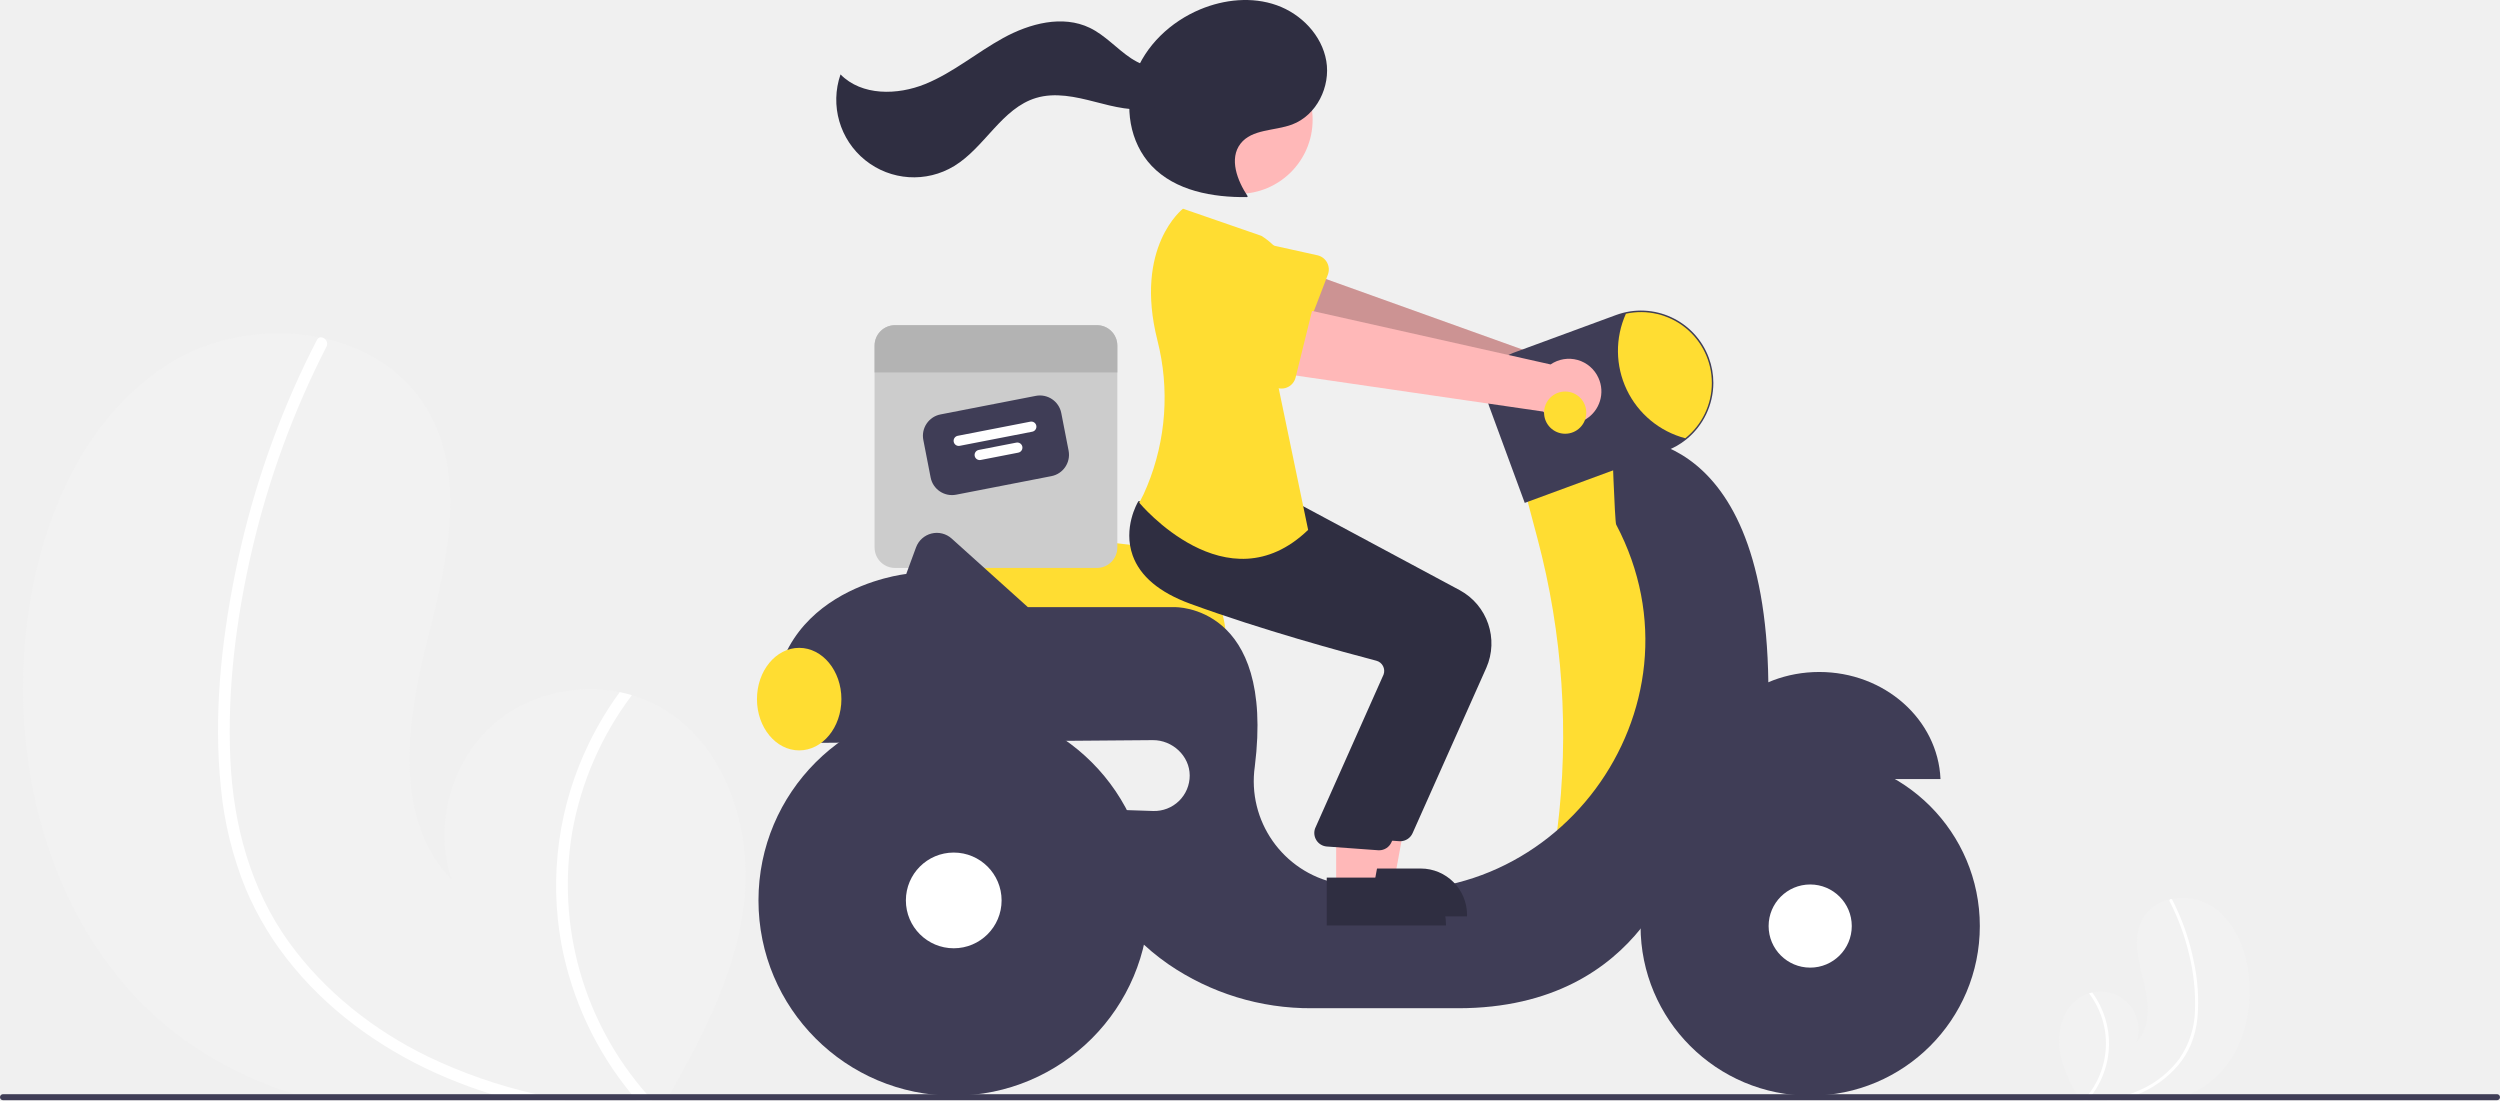
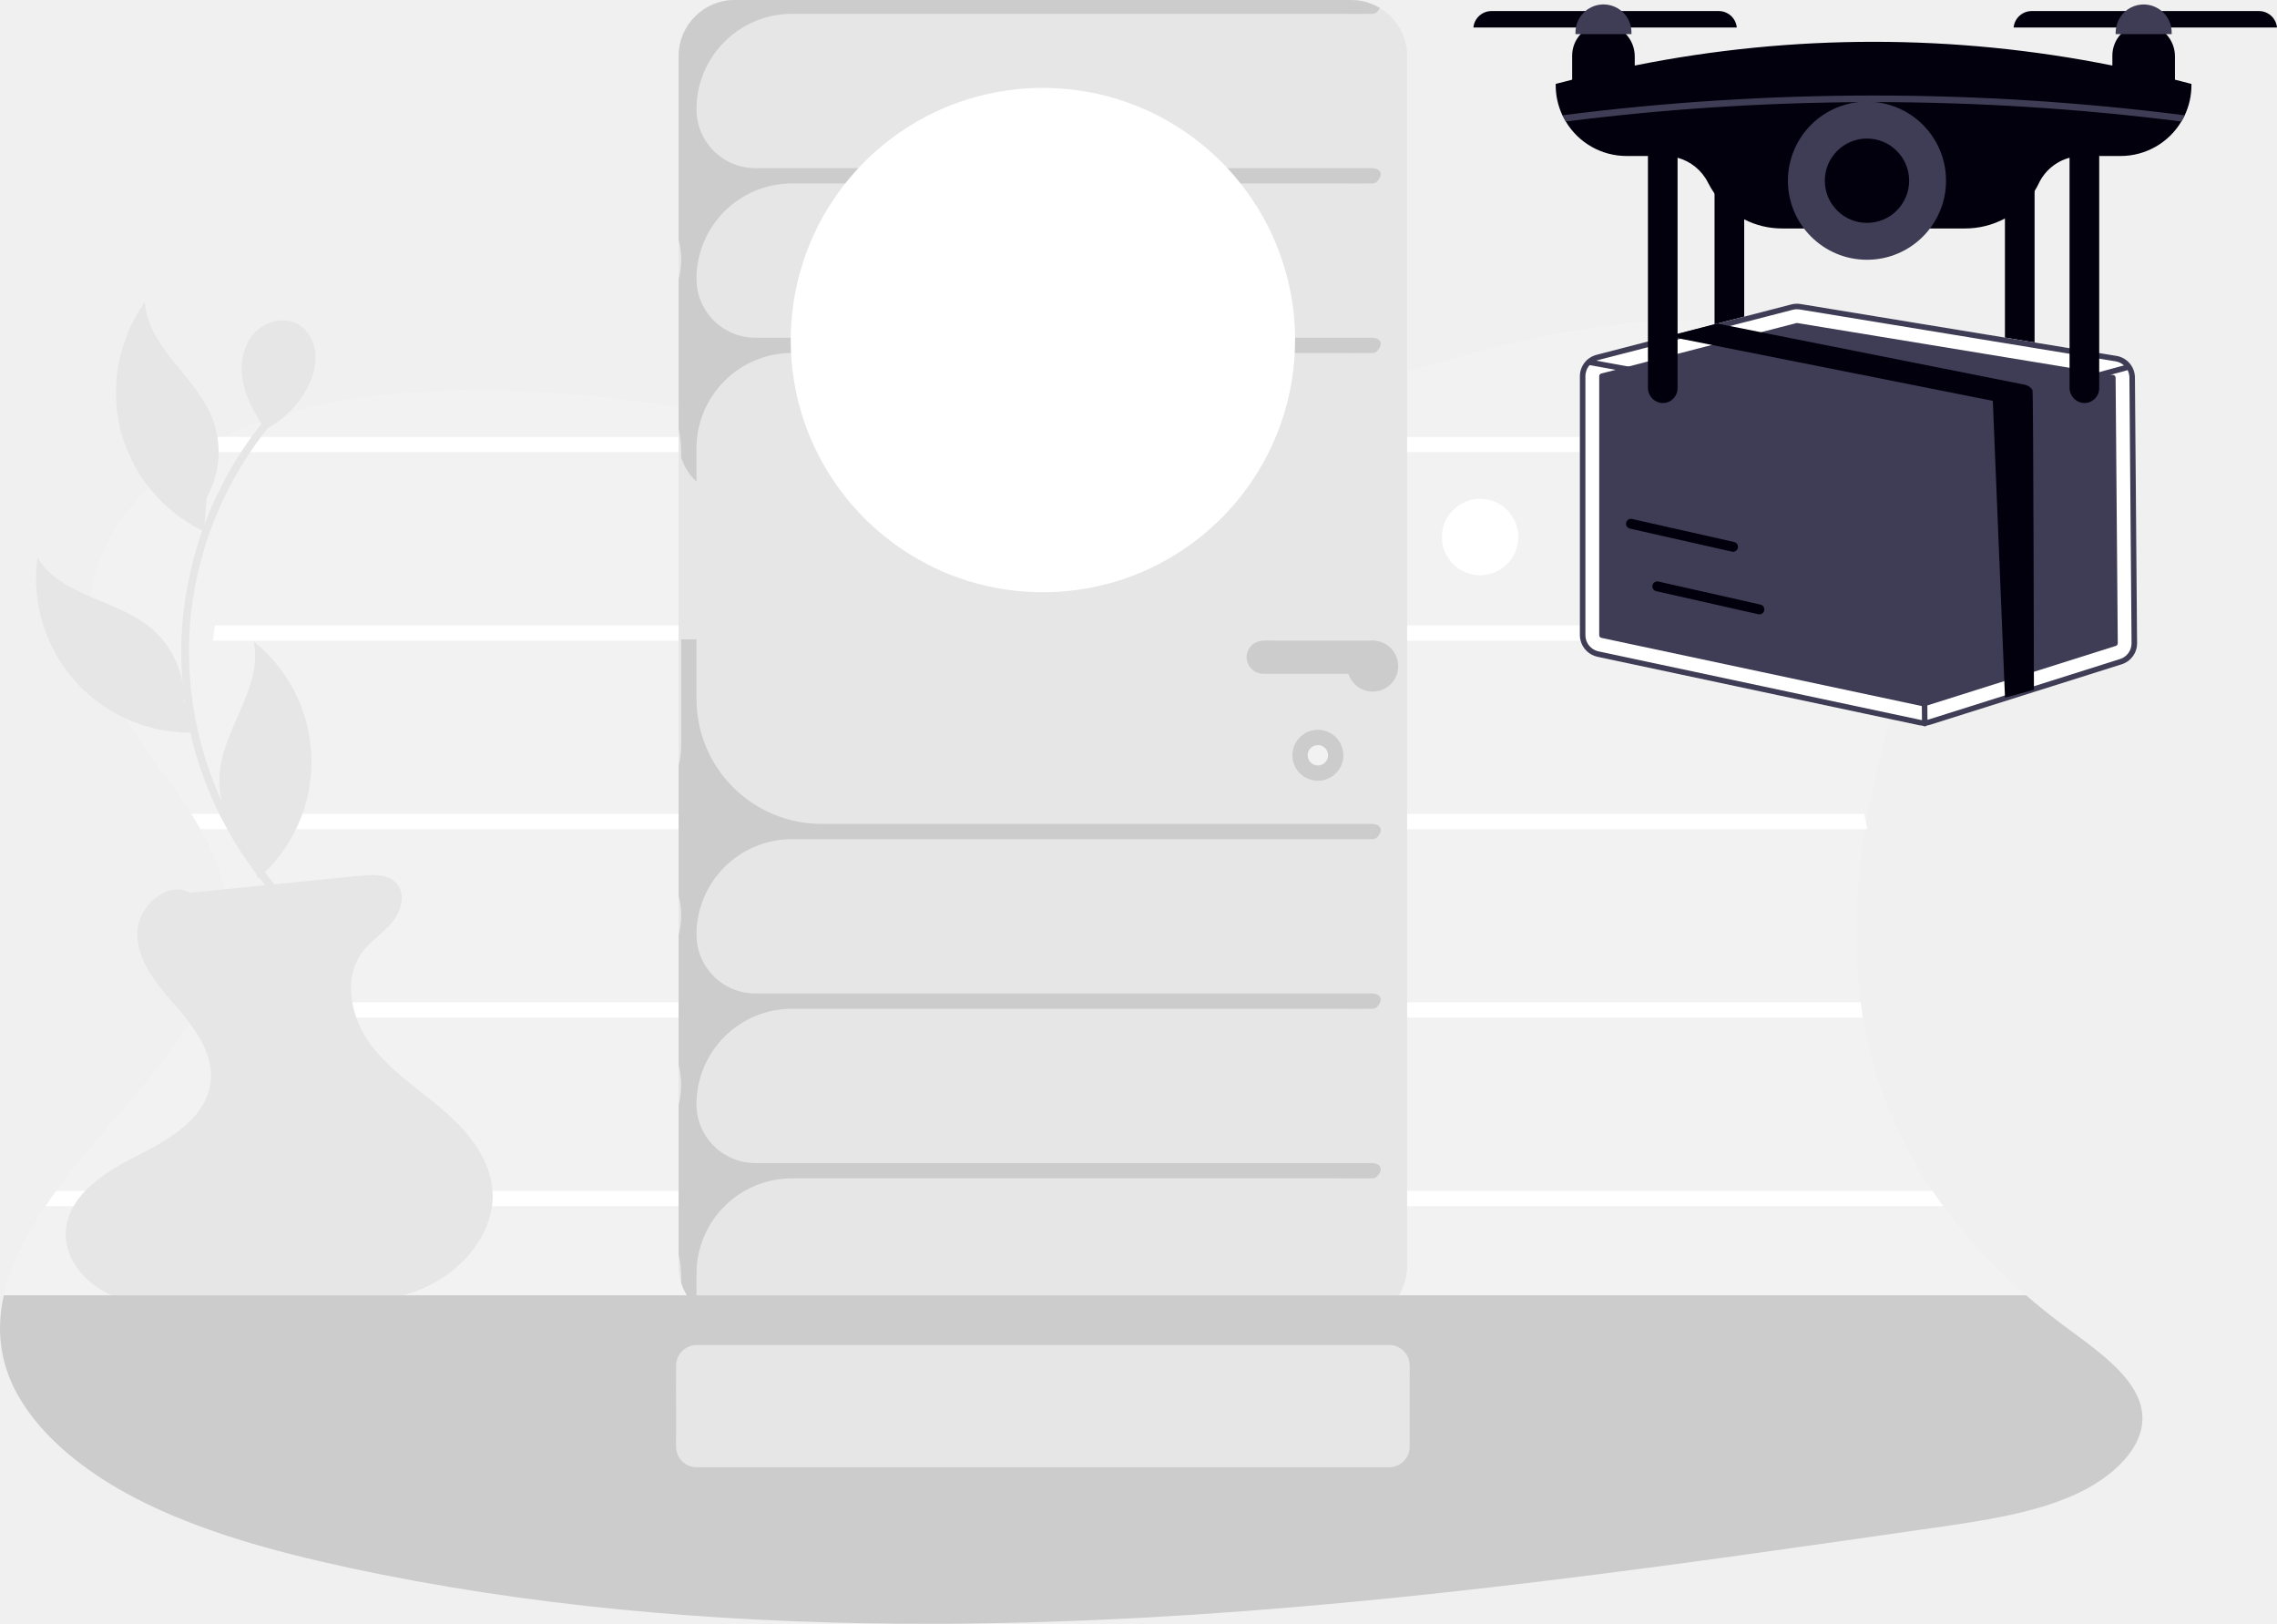
- <svg xmlns="http://www.w3.org/2000/svg" data-name="Layer 1" width="829" height="364.829" viewBox="0 0 829 364.829">
-   <path d="M432.13,567.974c-2.85,22.33-13.33,42.76-24.51,62.44-.37.67-.75,1.33-1.14,2H290.28c-2.35-.61-4.67-1.28-6.98-2a127.027,127.027,0,0,1-36.69-18.05c-42.75-30.8-59.2-89-51.77-141.15,4.62-32.4,18.84-65.48,46.53-82.93,14.62-9.23,33.4-12.23,50.23-8.8.44.08.88.18,1.33.27,14.48,3.26,27.38,11.36,34.72,24.41,13.2,23.45,5.34,52.5-1.15,78.6-6.47,26.1-9.98,57.34,8.8,76.59-6.2-18.25-.08-40.02,14.73-52.36,11.19-9.31,26.77-12.8,40.98-9.91,1.36.29,2.7.62,4.02,1.02a44.598,44.598,0,0,1,9.17,3.84C426.35,514.315,435.32,542.805,432.13,567.974Z" transform="translate(-185.5 -267.5855)" fill="#f2f2f2" />
-   <path d="M363.23,630.414c3.22.75,6.45,1.41,9.7,2H355.36c-2.3-.62-4.59-1.28-6.86-2q-7.485-2.34-14.74-5.37c-19.4-8.14-37.27-20.36-50.79-36.62a103.371,103.371,0,0,1-16.02-26.17,118.856,118.856,0,0,1-8.2-33.49c-2.45-23.6.05-47.85,4.72-71.03a296.451,296.451,0,0,1,23.16-69.47q1.905-3.975,3.94-7.9a1.542,1.542,0,0,1,1.03-.88,1.777,1.777,0,0,1,1.33.27,2.106,2.106,0,0,1,.83,2.78,293.039,293.039,0,0,0-24.58,66.96c-5.32,22.67-8.34,46.39-7.31,69.7.98,21.78,6.67,43.2,19.58,61.01,11.79,16.26,28.07,29.08,46.08,37.81A169.131,169.131,0,0,0,363.23,630.414Z" transform="translate(-185.5 -267.5855)" fill="#fff" />
-   <path d="M401.79,632.414h-5.18c-.58-.66-1.14-1.33-1.69-2a110.411,110.411,0,0,1-23.24-49.66,107.734,107.734,0,0,1,9.29-67.05,110.241,110.241,0,0,1,10.04-16.62c1.36.29,2.7.62,4.02,1.02a106.056,106.056,0,0,0-19.77,45.34A105.095,105.095,0,0,0,400,630.414C400.58,631.084,401.18,631.755,401.79,632.414Z" transform="translate(-185.5 -267.5855)" fill="#fff" />
-   <path d="M868.429,615.408c.752,5.893,3.518,11.285,6.469,16.479.098.177.198.351.301.528h30.667c.62-.161,1.232-.338,1.842-.528a33.525,33.525,0,0,0,9.683-4.764c11.283-8.129,15.624-23.489,13.663-37.252-1.219-8.551-4.972-17.281-12.28-21.887a18.437,18.437,0,0,0-13.257-2.322c-.116.021-.232.048-.351.071a13.68,13.68,0,0,0-9.163,6.442c-3.484,6.189-1.409,13.856.303,20.744,1.708,6.888,2.634,15.133-2.322,20.214a12.644,12.644,0,0,0-14.703-16.434c-.359.077-.713.164-1.061.269a11.771,11.771,0,0,0-2.42,1.013C869.955,601.246,867.587,608.765,868.429,615.408Z" transform="translate(-185.5 -267.5855)" fill="#f2f2f2" />
-   <path d="M886.613,631.887c-.85.198-1.702.372-2.56.528h4.637c.607-.164,1.211-.338,1.81-.528q1.976-.618,3.89-1.417a34.9,34.9,0,0,0,13.404-9.665,27.282,27.282,0,0,0,4.228-6.907,31.368,31.368,0,0,0,2.164-8.839,62.858,62.858,0,0,0-1.246-18.746,78.238,78.238,0,0,0-6.112-18.334q-.503-1.049-1.04-2.085a.407.407,0,0,0-.272-.232.469.469,0,0,0-.351.071.556.556,0,0,0-.219.734,77.338,77.338,0,0,1,6.487,17.672,68.022,68.022,0,0,1,1.929,18.395,29.351,29.351,0,0,1-5.168,16.102,32.486,32.486,0,0,1-12.161,9.979A44.637,44.637,0,0,1,886.613,631.887Z" transform="translate(-185.5 -267.5855)" fill="#fff" />
-   <path d="M876.437,632.415h1.367c.153-.174.301-.351.446-.528a29.14,29.14,0,0,0,6.134-13.106,28.433,28.433,0,0,0-2.452-17.696,29.095,29.095,0,0,0-2.65-4.386c-.359.077-.713.164-1.061.269a27.99,27.99,0,0,1,5.218,11.966,27.737,27.737,0,0,1-6.529,22.953C876.756,632.064,876.598,632.24,876.437,632.415Z" transform="translate(-185.5 -267.5855)" fill="#fff" />
-   <path d="M592.01,480.094h-95.981L495.011,450.583a8.86,8.86,0,0,1,9.931-9.099l55.854,6.839h.007a31.291,31.291,0,0,1,31.206,31.27Z" transform="translate(-185.5 -267.5855)" fill="#ffdd32" />
-   <path d="M549.231,375.414H482.289a6.777,6.777,0,0,0-6.779,6.779v66.942a6.777,6.777,0,0,0,6.779,6.779h66.942a6.777,6.777,0,0,0,6.779-6.779V382.193A6.777,6.777,0,0,0,549.231,375.414Z" transform="translate(-185.5 -267.5855)" fill="#ccc" />
-   <path d="M534.154,425.471l-31.606,6.155a7.211,7.211,0,0,1-8.447-5.693L491.672,413.457a7.211,7.211,0,0,1,5.693-8.447l31.606-6.155a7.211,7.211,0,0,1,8.447,5.693l2.43,12.476A7.211,7.211,0,0,1,534.154,425.471Z" transform="translate(-185.5 -267.5855)" fill="#3f3d56" />
-   <path d="M527.831,410.732l-24.121,4.697a1.695,1.695,0,0,1-.648-3.327l24.121-4.697a1.695,1.695,0,0,1,.648,3.327Z" transform="translate(-185.5 -267.5855)" fill="#fff" />
-   <path d="M523.143,417.688l-12.476,2.43a1.695,1.695,0,0,1-.648-3.327l12.476-2.43a1.695,1.695,0,1,1,.648,3.327Z" transform="translate(-185.5 -267.5855)" fill="#fff" />
-   <path d="M556.01,382.193v8.897h-80.5v-8.897a6.777,6.777,0,0,1,6.779-6.779h66.942A6.777,6.777,0,0,1,556.01,382.193Z" transform="translate(-185.5 -267.5855)" fill="#b3b3b3" />
-   <path d="M716.761,393.877a10.743,10.743,0,0,0-15.193-6.365l-92.097-33.043-4.056,23.007,91.803,25.245a10.801,10.801,0,0,0,19.543-8.845Z" transform="translate(-185.5 -267.5855)" fill="#ffb8b8" />
-   <path d="M716.761,393.877a10.743,10.743,0,0,0-15.193-6.365l-92.097-33.043-4.056,23.007,91.803,25.245a10.801,10.801,0,0,0,19.543-8.845Z" transform="translate(-185.5 -267.5855)" opacity="0.2" />
-   <path d="M625.817,358.662l-8.697,22.72a4.817,4.817,0,0,1-6.861,2.476l-21.136-11.896a13.377,13.377,0,0,1,9.637-24.959l23.602,5.235a4.817,4.817,0,0,1,3.454,6.424Z" transform="translate(-185.5 -267.5855)" fill="#ffdd32" />
-   <path d="M724.01,414.914l-33,15,4.333,16.311a253.735,253.735,0,0,1,6.54,96.65v0l24.128,5.039,20-51-7-58Z" transform="translate(-185.5 -267.5855)" fill="#ffdd32" />
-   <path d="M788.76,490.414c-21.682,0-39.352,15.762-40.209,35.5h80.418C828.111,506.176,810.442,490.414,788.76,490.414Z" transform="translate(-185.5 -267.5855)" fill="#3f3d56" />
-   <path d="M771.881,493.816c-1.128-89.098-51.872-80.902-51.872-80.902s.949,27.733,1.405,28.596c32.335,61.18-21.03,132.904-88.96,119.709q-1.921-.373-3.691-.757a34.581,34.581,0,0,1-27.163-38.763c6.692-53.736-26.591-52.785-26.591-52.785H526.343l-25.273-22.746a7.347,7.347,0,0,0-11.809,2.921l-3.251,8.825s-48,5-44,52h14.84a29.967,29.967,0,0,0,.16,4l110.751-.9c6.492-.053,12.222,5.208,12.249,11.7a11.753,11.753,0,0,1-12.144,11.796l-17.855-.595c-5.5,24.5,8,41,22.875,51.375a83.148,83.148,0,0,0,47.618,14.625h48.507c63,0,74-53,74-53C776.01,534.914,771.881,493.816,771.881,493.816Z" transform="translate(-185.5 -267.5855)" fill="#3f3d56" />
-   <circle cx="600.26" cy="307.079" r="56.25" fill="#3f3d56" />
-   <circle cx="600.26" cy="307.079" r="13.787" fill="#fff" />
-   <circle cx="316.26" cy="298.579" r="64.75" fill="#3f3d56" />
-   <circle cx="316.26" cy="298.579" r="15.87" fill="#fff" />
-   <path d="M691.104,434.347,679.23,402.097a13.638,13.638,0,0,1,8.087-17.511l34.04-12.531a23.998,23.998,0,0,1,30.812,14.227,23.845,23.845,0,0,1,1.481,8.292,24.189,24.189,0,0,1-8.988,18.73,23.813,23.813,0,0,1-6.72,3.789Z" transform="translate(-185.5 -267.5855)" fill="#3f3d56" />
-   <path d="M753.15,394.574a23.549,23.549,0,0,1-8.8,18.34,29.988,29.988,0,0,1-19.7-41.3,23.505,23.505,0,0,1,28.5,22.96Z" transform="translate(-185.5 -267.5855)" fill="#ffdd32" />
-   <ellipse cx="265.01" cy="231.829" rx="14" ry="17" fill="#ffdd32" />
-   <polygon points="450.071 292.005 462.331 292.005 468.164 260.208 450.069 260.209 450.071 292.005" fill="#ffb8b8" />
-   <path d="M632.444,555.588l24.144-.001h.001a15.386,15.386,0,0,1,15.386,15.386v.5l-39.531.001Z" transform="translate(-185.5 -267.5855)" fill="#2f2e41" />
-   <path d="M649.801,546.54q-.214,0-.43-.021l-16.967-1.235a4.5,4.5,0,0,1-3.809-6.029l22.707-51.015a3.498,3.498,0,0,0-.196-2.799,3.451,3.451,0,0,0-2.211-1.76c-10.677-2.791-38.072-10.223-61.786-18.918-10.16-3.726-16.559-9.109-19.019-16.002-3.243-9.087,1.555-17.374,1.76-17.722l.161-.272,22.315,2.028,24.191,2.058,53.013,28.428a20.086,20.086,0,0,1,8.819,25.784L653.908,543.873A4.497,4.497,0,0,1,649.801,546.54Z" transform="translate(-185.5 -267.5855)" fill="#2f2e41" />
-   <circle cx="410.705" cy="39.72" r="24.561" fill="#ffb8b8" />
-   <polygon points="443.071 295.005 455.331 295.005 461.164 263.208 443.069 263.209 443.071 295.005" fill="#ffb8b8" />
-   <path d="M625.444,558.588l24.144-.001h.001a15.386,15.386,0,0,1,15.386,15.386v.5l-39.531.001Z" transform="translate(-185.5 -267.5855)" fill="#2f2e41" />
-   <path d="M642.801,549.54q-.214,0-.43-.021l-16.967-1.235a4.5,4.5,0,0,1-3.809-6.029l22.707-51.015a3.498,3.498,0,0,0-.196-2.799,3.451,3.451,0,0,0-2.211-1.76c-10.677-2.791-38.072-10.223-61.786-18.918-10.16-3.726-16.559-9.109-19.019-16.002-3.243-9.087,1.555-17.374,1.76-17.722l.161-.272,22.315,2.028,24.191,2.058,53.013,28.428a20.086,20.086,0,0,1,8.819,25.784L646.908,546.873A4.497,4.497,0,0,1,642.801,549.54Z" transform="translate(-185.5 -267.5855)" fill="#2f2e41" />
-   <path d="M603.78,345.794l-26-9s-16.322,12.54-8.481,43.649a77.012,77.012,0,0,1-3.4,48.32,49.779,49.779,0,0,1-2.619,5.531s29,35,56,9l-10.5-50.5S625.28,359.294,603.78,345.794Z" transform="translate(-185.5 -267.5855)" fill="#ffdd32" />
-   <path d="M599.255,332.702c-3.496-5.232-6.254-12.488-2.406-17.466,3.799-4.914,11.292-4.19,17.111-6.365,8.104-3.029,12.804-12.549,11.338-21.076s-8.31-15.594-16.464-18.486-17.348-1.951-25.333,1.379c-9.829,4.1-18.261,12.03-21.797,22.076s-1.646,22.108,5.689,29.83c7.864,8.278,20.206,10.485,31.623,10.351" transform="translate(-185.5 -267.5855)" fill="#2f2e41" />
-   <path d="M576.408,288.069c-4.405,3.586-11.125,1.993-15.854-1.154s-8.565-7.628-13.681-10.096c-9.019-4.35-19.924-1.458-28.702,3.36s-16.559,11.475-25.831,15.256-21.104,3.968-28.125-3.172a25.732,25.732,0,0,0,37.71,30.371c10.159-6.188,15.771-19.164,27.166-22.579,6.306-1.89,13.076-.368,19.449,1.281s13.018,3.43,19.449,2.027,12.447-7.183,11.629-13.715Z" transform="translate(-185.5 -267.5855)" fill="#2f2e41" />
-   <path d="M715.538,392.877a10.743,10.743,0,0,0-15.863-4.442L604.206,367.008l-1.187,23.332,94.217,13.726a10.801,10.801,0,0,0,18.302-11.189Z" transform="translate(-185.5 -267.5855)" fill="#ffb8b8" />
-   <path d="M620.945,369.151l-5.827,23.62a4.817,4.817,0,0,1-6.503,3.303l-22.443-9.198a13.377,13.377,0,0,1,6.484-25.957l24.068,2.283a4.817,4.817,0,0,1,4.22,5.949Z" transform="translate(-185.5 -267.5855)" fill="#ffdd32" />
-   <circle cx="519.01" cy="136.829" r="7" fill="#ffdd32" />
-   <path d="M1014.5,631.414a1.003,1.003,0,0,1-1,1h-827a1,1,0,0,1,0-2h827A1.003,1.003,0,0,1,1014.5,631.414Z" transform="translate(-185.5 -267.5855)" fill="#3f3d56" />
+ <svg xmlns="http://www.w3.org/2000/svg" data-name="Layer 1" width="893.917" height="637.46" viewBox="0 0 893.917 637.46">
+   <path d="M968.63,771.32c-16.08,7.03-35.19,9.85-53.84,12.53C811.9,798.68,708.68,813.54,603.9,819.23q-37.335,2.04-74.92,2.37c-1.67.01-3.34.02-5.01.02q-8.07.03-16.15-.03c-73.25-.57-146.27-6.93-216.03-21.98-29.69-6.4-59.07-14.5-83.89-27.41-19.63-10.21-36.29-23.74-45.39-39.34a55.949,55.949,0,0,1-5.55-12.79A51.433,51.433,0,0,1,155.03,708.77c-.09-1.38-.12-2.76-.08-4.13a59.37,59.37,0,0,1,1.47-11.97c2.64-11.85,8.63-23.52,16.24-34.84.04-.05.07-.11.11-.16q1.335-1.995,2.75-3.97c.48-.68.97-1.36,1.46-2.03,6.13-8.44,13.02-16.67,19.91-24.6,5.73-6.6,11.55-13.33,17.07-20.18q1.65-2.055,3.27-4.13a204.726,204.726,0,0,0,12.06-17.05c.42-.68.84-1.36,1.25-2.04q1.8-2.985,3.41-6a85.884,85.884,0,0,0,8.32-21.72c.31-1.37.57-2.75.77-4.13a55.339,55.339,0,0,0,.06-16.9c-.08-.54-.17-1.08-.28-1.61-1.5-8.17-4.86-15.99-9.21-23.64-.88-1.56-1.81-3.11-2.77-4.66-.28-.45-.55-.89-.84-1.34q-.885-1.395-1.8-2.79c-7.72-11.71-16.98-23.16-24.45-34.97a125.051,125.051,0,0,1-6.7-11.83c-.67-1.37-1.31-2.75-1.89-4.13a69.799,69.799,0,0,1-3.27-9.29,56.775,56.775,0,0,1-1.48-22.25v-.01a62.926,62.926,0,0,1,4.02-15.26c.56-1.39,1.16-2.77,1.82-4.13a81.65,81.65,0,0,1,17.2-23.47,101.99,101.99,0,0,1,18.15-13.87c.74-.46,1.5-.9,2.26-1.34q3.225-1.86,6.59-3.52,1.155-.6,2.31-1.14a149.144,149.144,0,0,1,14.28-5.92c.54-.2,1.08-.39,1.63-.57,1.14-.4,2.29-.78,3.44-1.15,2.02-.66,4.07-1.27,6.14-1.85,42.52-12.04,93.85-10.24,140.22-4.11q6.435.855,12.88,1.79c3.36.47,6.72.97,10.09,1.48,13.26,1.99,26.53,4.11,39.82,6.08,10.44,1.55,20.89,3.01,31.35,4.25a481.326,481.326,0,0,0,56.83,3.76c9.74,0,19.49-.39,29.25-1.3q9.81-.915,19.43-2.46a462.192,462.192,0,0,0,51.66-11.61c10.62-2.94,21.13-6.09,31.59-9.23q7.965-2.4,15.98-4.77,7.8-2.31,15.65-4.51c8.87-2.48,17.81-4.81,26.85-6.89a350.271,350.271,0,0,1,44.07-7.44q3.96-.39,7.97-.66,5.79-.39,11.63-.5c4.84-.11,9.69-.07,14.52.14,1.39.05,2.77.12,4.16.2q3.36.21,6.69.51c.27.02.53.05.79.07,4.62.44,9.19,1.03,13.68,1.78a146.238,146.238,0,0,1,35.54,10.32l.03.01q4.095,1.815,7.94,3.93a78.988,78.988,0,0,1,13.26,9.12,66.073,66.073,0,0,1,9.67,10.12c.48.62.94,1.25,1.37,1.88,10.16,14.41,12.14,31.32,1.78,45.53l.41-4.04c-1.18,3.12-2.37,6.25-3.54,9.38-.52,1.37-1.04,2.75-1.55,4.13q-3.585,9.57-7.04,19.23v.04c-.72,1.99-1.42,3.94-2.11,5.94v.04c-2.52,7.17-4.94,14.34-7.22,21.56-.43,1.37-.87,2.75-1.29,4.13q-.78,2.535-1.54,5.07-.78,2.595-1.53,5.21c-.2.69-.39,1.39-.59,2.09-3.25,11.46-6.06,22.95-8.25,34.43-.27,1.38-.52,2.76-.77,4.13-.13.74-.26,1.49-.39,2.23-.14.81-.27,1.62-.4,2.43a256.251,256.251,0,0,0-3.52,42.15c0,1.38.02,2.76.05,4.13a197.179,197.179,0,0,0,1.7,21.72q.405,3,.91,6a173.393,173.393,0,0,0,4.33,19.09c.39,1.38.81,2.76,1.24,4.13a169.761,169.761,0,0,0,13.13,30.74q3.915,7.125,8.59,14.04c.46.68.92,1.36,1.39,2.03q1.38,1.995,2.84,3.97c.04.05.08.11.12.16a214.828,214.828,0,0,0,32.43,34.84q6.675,5.805,13.96,11.26c.31.23.63.47.94.71,1.84,1.36,3.72,2.74,5.59,4.13,9.83,7.3,19.57,15,23.44,24.09a21.042,21.042,0,0,1,1.63,6.05C997.36,751.99,984.71,764.28,968.63,771.32Z" transform="translate(-154.9326 -184.17)" fill="#f2f2f2" />
+   <path d="M884.914,355.673c-.27,2-.52,4-.77,6h-657.09c-.85-2.01-1.74-4.01-2.64-6Z" transform="translate(-154.9326 -184.17)" fill="#fff" />
+   <path d="M879.884,435.673h-641.4c.31-1.99.57-4,.77-6h640.58Q879.834,432.673,879.884,435.673Z" transform="translate(-154.9326 -184.17)" fill="#fff" />
+   <path d="M888.06,509.67H233.61c-.88-1.56-1.81-3.11-2.77-4.66-.28-.45-.55-.89-.84-1.34H886.82q.345,1.785.72,3.57C887.71,508.05,887.89,508.86,888.06,509.67Z" transform="translate(-154.9326 -184.17)" fill="#fff" />
+   <path d="M886.28,583.67H227.71c-1.16-1.45-2.35-2.87-3.54-4.24-.5-.58-1.01-1.17-1.52-1.76H885.37Q885.775,580.67,886.28,583.67Z" transform="translate(-154.9326 -184.17)" fill="#fff" />
+   <path d="M917.8,657.67H172.77q1.335-1.995,2.75-3.97c.48-.68.97-1.36,1.46-2.03H913.57c.46.68.92,1.36,1.39,2.03Q916.34,655.695,917.8,657.67Z" transform="translate(-154.9326 -184.17)" fill="#fff" />
+   <path d="M699.72,189.53a21.34,21.34,0,0,0-2.78-2.04v-.01a2.54,2.54,0,0,0-.28-.16,21.244,21.244,0,0,0-3.52-1.72,21.679,21.679,0,0,0-7.79-1.43h-242a22.026,22.026,0,0,0-22,22v475a21.781,21.781,0,0,0,1.01,6.59c.07.23.15.46.23.68.06.18.12.35.19.52a19.119,19.119,0,0,0,1.17,2.56c.21.39.43.77.66,1.15.21.35.43.68.67,1.01q.165.255.36.51a.209.209,0,0,0,.06.08c.21.29.43.58.67.86.37.45.76.89,1.16,1.3.27.29.55.56.83.82a21.934,21.934,0,0,0,14.99,5.92h242a22.011,22.011,0,0,0,22-22v-475A21.94,21.94,0,0,0,699.72,189.53Z" transform="translate(-154.9326 -184.17)" fill="#e6e6e6" />
+   <path d="M693.85,435.67h-.03c-.68-.02-1.36,0-2.04,0H656.5a52.211,52.211,0,0,0-5.87,0,7.388,7.388,0,0,0-3.49,1.16,6.545,6.545,0,0,0-2.82,5.34,6.629,6.629,0,0,0,6.65,6.5c1,.02,2.01,0,3.01,0h35.57c3.78,0,8.12.48,10.11-3.65A6.573,6.573,0,0,0,693.85,435.67Z" transform="translate(-154.9326 -184.17)" fill="#ccc" />
+   <circle cx="517.381" cy="296.503" r="10" fill="#ccc" />
+   <circle cx="517.381" cy="296.503" r="4" fill="#f2f2f2" />
+   <path d="M439.344,591.163a37.323,37.323,0,0,0-10.98,26.5,23.093,23.093,0,0,0,23.09,23.09h241.82c3.72,0,4.88,2.41,2.37,5.15-.91.99-1.89.83-2.87.85-4.45.08-8.92,0-13.38,0h-213.55a37.482,37.482,0,0,0-37.48,37.49v13.01a21.996,21.996,0,0,1-6-9.49v-2.26a38.933,38.933,0,0,0-1.01-8.83v-58.82a30.614,30.614,0,0,0,1.01-7.83,29.691,29.691,0,0,0-1.01-7.71v-51.03a30.671,30.671,0,0,0,1.01-7.83,29.691,29.691,0,0,0-1.01-7.71v-51.04a30.671,30.671,0,0,0,1.01-7.83v-41.69h6v23.36a49.062,49.062,0,0,0,49.06,49.06h215.87c3.72,0,4.89,2.41,2.37,5.15-.92.99-1.91.84-2.89.85-4.45.08-8.92,0-13.38,0h-213.55a37.488,37.488,0,0,0-37.48,37.49,23.093,23.093,0,0,0,23.09,23.09h241.82c3.72,0,4.88,2.4,2.37,5.15-.91.99-1.89.83-2.87.85-4.45.08-8.92,0-13.38,0h-213.55A37.324,37.324,0,0,0,439.344,591.163Z" transform="translate(-154.9326 -184.17)" fill="#ccc" />
+   <path d="M695.644,321.903c-.91.99-1.89.83-2.87.85-4.45.08-8.92,0-13.38,0h-213.55a37.482,37.482,0,0,0-37.48,37.49v13.01a21.996,21.996,0,0,1-6-9.49v-2.26a38.933,38.933,0,0,0-1.01-8.83v-58.82a30.614,30.614,0,0,0,1.01-7.83,29.691,29.691,0,0,0-1.01-7.71v-72.14a22.026,22.026,0,0,1,22-22h242a21.679,21.679,0,0,1,7.79,1.43,21.239,21.239,0,0,1,3.52,1.72,5.661,5.661,0,0,1-1,1.43c-.92.99-1.91.84-2.89.85-4.45.08-8.92,0-13.38,0h-213.55a37.488,37.488,0,0,0-37.48,37.49,23.093,23.093,0,0,0,23.09,23.09h241.82c3.72,0,4.88,2.4,2.37,5.15-.91.99-1.89.83-2.87.85-4.45.08-8.92,0-13.38,0h-213.55a37.488,37.488,0,0,0-37.48,37.48,23.093,23.093,0,0,0,23.09,23.09h241.82C696.994,316.753,698.154,319.163,695.644,321.903Z" transform="translate(-154.9326 -184.17)" fill="#ccc" />
+   <circle cx="581.067" cy="210.83" r="15" fill="#fff" />
+   <path d="M348.07,657.67c-1.87,13.8-13.06,25.94-26.12,31.83a65.023,65.023,0,0,1-8.65,3.17c-12.97,3.79-26.99,3.95-40.63,4.03q-20.67.135-41.34.26c-10.87.07-22.09.07-32.13-4.1-.15-.06-.3-.12-.44-.19-9.85-4.26-18.26-13.61-18.02-24.32a21.999,21.999,0,0,1,3.1-10.68,31.394,31.394,0,0,1,4.58-6c5.47-5.67,13.05-10.11,20.15-13.68,12.92-6.49,27.7-15.11,29.1-29.5.81-8.3-3.23-15.95-8.38-22.78-.51-.69-1.04-1.37-1.58-2.04-1.16-1.45-2.35-2.87-3.54-4.24-.5-.58-1.01-1.17-1.52-1.76-6.75-7.82-13.58-16.41-13.84-26.63-.27-10.69,11.67-21.45,20.71-16.4q6.645-.66,13.3-1.33,8.16-.81,16.3-1.63c1.21-.11,2.41-.23,3.61-.36q16.935-1.68,33.85-3.38c5.02-.5,10.91-.68,14.17,3.17,3.55,4.21,1.71,10.85-1.8,15.09-3.51,4.24-8.38,7.23-11.69,11.62-4.26,5.66-5.26,12.82-4.03,19.85a36.086,36.086,0,0,0,1.58,6,40.189,40.189,0,0,0,5.08,9.78c7.4,10.38,18.36,17.53,28.1,25.75,9.74,8.23,18.86,18.68,20.2,31.35.04.37.07.75.09,1.12A29.276,29.276,0,0,1,348.07,657.67Z" transform="translate(-154.9326 -184.17)" fill="#e6e6e6" />
+   <path d="M268.887,542.371A143.157,143.157,0,0,1,244.041,509.484a146.015,146.015,0,0,1-14.551-38.37,140.26,140.26,0,0,1-3.009-41.511,145.35,145.35,0,0,1,30.109-77.831q1.596-2.048,3.269-4.033c1.243-1.48,3.356.652,2.121,2.121a142.003,142.003,0,0,0-32.048,74.99,141.213,141.213,0,0,0,41.076,115.399c1.377,1.358-.745,3.479-2.121,2.121Z" transform="translate(-154.9326 -184.17)" fill="#e6e6e6" />
+   <path d="M255.381,354.319a36.356,36.356,0,0,0,3.563-1.554c.059.09.116.182.174.272Z" transform="translate(-154.9326 -184.17)" fill="#e6e6e6" />
+   <path d="M254.059,315.732c4.194-5.255,12.211-7.611,18.011-4.211,3.889,2.28,6.217,6.711,6.658,11.198a24.518,24.518,0,0,1-2.812,13.05,37.9,37.9,0,0,1-16.972,16.995c-3.601-5.554-6.979-11.395-8.417-17.853C249.067,328.349,249.866,320.986,254.059,315.732Z" transform="translate(-154.9326 -184.17)" fill="#e6e6e6" />
+   <path d="M202.29,353.231a61.394,61.394,0,0,1,9.53-50.514c1.06,17.593,19.495,28.797,26.245,45.078A36.638,36.638,0,0,1,236.07,379.489l-1.014,13.351A61.394,61.394,0,0,1,202.29,353.231Z" transform="translate(-154.9326 -184.17)" fill="#e6e6e6" />
+   <path d="M169.635,403.157c9.22,15.022,30.759,16.224,44.38,27.409a36.638,36.638,0,0,1,13.164,28.9l5.392,12.255a60.497,60.497,0,0,1-62.937-68.564Z" transform="translate(-154.9326 -184.17)" fill="#e6e6e6" />
+   <path d="M254.542,436.009a60.497,60.497,0,0,1,1.66,93.055L251.662,516.469a36.638,36.638,0,0,1-10.382-30.012C243.44,468.965,258.216,453.248,254.542,436.009Z" transform="translate(-154.9326 -184.17)" fill="#e6e6e6" />
+   <path d="M663.354,317.673a99.275,99.275,0,0,1-1.29,16q-.54,3.345-1.31,6.61c-.19.8-.38,1.6-.59,2.39-.66,2.55-1.43,5.07-2.29,7.53a99.045,99.045,0,0,1-46.72,54.71c-1.41.77-2.85,1.5-4.3,2.19q-2.76,1.32-5.61,2.46-1.68.675-3.39,1.29a99.442,99.442,0,0,1-63,1.35c-1.01-.31-2-.64-2.99-.99q-3.06-1.05-6.01-2.3c-1.32-.56-2.62-1.14-3.9-1.76a99.269,99.269,0,0,1-51.13-56.95c-.85-2.47-1.62-4.98-2.28-7.53-.21-.79-.4-1.59-.59-2.39q-.765-3.27-1.31-6.61a99.325,99.325,0,0,1,9.85-61.66c.06-.11.12-.23.18-.34a97.917,97.917,0,0,1,5.36-9l.39-.57a99.271,99.271,0,0,1,39.53-33.92c1.29-.61,2.59-1.2,3.9-1.75,1.91-.8,3.84-1.55,5.81-2.23,1.05-.37,2.12-.72,3.19-1.06a99.442,99.442,0,0,1,63,1.35c1.21.43,2.41.89,3.6,1.37q2.745,1.11,5.4,2.38,2.175,1.035,4.3,2.18a99.023,99.023,0,0,1,35.13,31.68l.39.57a97.917,97.917,0,0,1,5.36,9c.06.11.12.23.18.34A98.494,98.494,0,0,1,663.354,317.673Z" transform="translate(-154.9326 -184.17)" fill="#fff" />
+   <path d="M968.63,771.32c-16.08,7.03-35.19,9.85-53.84,12.53C811.9,798.68,708.68,813.54,603.9,819.23q-37.335,2.04-74.92,2.37c-1.67.01-3.34.02-5.01.02q-8.07.03-16.15-.03c-73.25-.57-146.27-6.93-216.03-21.98-29.69-6.4-59.07-14.5-83.89-27.41-19.63-10.21-36.29-23.74-45.39-39.34a55.949,55.949,0,0,1-5.55-12.79A51.433,51.433,0,0,1,155.03,708.77c-.09-1.38-.12-2.76-.08-4.13a59.37,59.37,0,0,1,1.47-11.97H950.35q6.675,5.805,13.96,11.26c.31.23.63.47.94.71,1.84,1.36,3.72,2.74,5.59,4.13,9.83,7.3,19.57,15,23.44,24.09a21.042,21.042,0,0,1,1.63,6.05C997.36,751.99,984.71,764.28,968.63,771.32Z" transform="translate(-154.9326 -184.17)" fill="#ccc" />
+   <path d="M708.35,724.61c0-1.62.09-3.26-.01-4.88a8.071,8.071,0,0,0-7.96-7.56c-1.02-.02-2.04,0-3.06,0H428.89a8.175,8.175,0,0,0-8.54,8.21c-.05,5.83,0,11.66,0,17.49v10.16c0,1.64-.11,3.34.05,4.98a8.044,8.044,0,0,0,7.94,7.16c.32.01.65,0,.97,0h271.1a8.076,8.076,0,0,0,7.94-8.15c.02-2.08,0-4.17,0-6.26Z" transform="translate(-154.9326 -184.17)" fill="#e6e6e6" />
+   <circle cx="538.921" cy="261.503" r="10" fill="#ccc" />
+   <path d="M942.04,240.308v90.276a5.985,5.985,0,0,0,5.25,6.013c.194.013.388.026.582.026a5.779,5.779,0,0,0,3.905-1.513,5.865,5.865,0,0,0,1.901-4.306v-91.168Z" transform="translate(-154.9326 -184.17)" fill="#01000c" />
+   <path d="M828.04,240.308v90.276a5.985,5.985,0,0,0,5.25,6.013c.194.013.388.026.582.026a5.779,5.779,0,0,0,3.905-1.513,5.865,5.865,0,0,0,1.901-4.306v-91.168Z" transform="translate(-154.9326 -184.17)" fill="#01000c" />
+   <path d="M993.08,332.37a8.65,8.65,0,0,0-7.27-8.49l-6.76-1.11-11.64-1.91-13.73-2.25-11.64-1.92-80.27-13.18a8.765,8.765,0,0,0-3.57.16l-18.52,4.8-7.48,1.93-3.05.79h-.01l-.01.01-1.09.28-11.03,2.85-3.49.9-1.07.27-10.56,2.73-20.23,5.24a8.599,8.599,0,0,0-3.63,1.96v.02a8.567,8.567,0,0,0-2.86,6.41V433.53a8.057,8.057,0,0,0,.28,2.14,8.73,8.73,0,0,0,6.59,6.33l114.91,24.45,11.43,2.43a7.284,7.284,0,0,0,1.47.17,1.939,1.939,0,0,0,.34.02,8.892,8.892,0,0,0,1.15-.08l.01-.01a7.379,7.379,0,0,0,1.45-.32l40.88-12.91,34.18-10.79a8.623,8.623,0,0,0,6.06-8.33Z" transform="translate(-154.9326 -184.17)" fill="#fff" />
+   <path d="M985.49,332.42a1.063,1.063,0,0,0-.91-1.05l-.85-.14-4.68-.77-.46-.08h-.01l-.02-.01-11.15-1.82-13.73-2.26-11.64-1.91-81.5-13.39c-.06,0-.11-.01-.18-.01a.747.747,0,0,0-.26.04l-6.74,1.74-7.11,1.84-6.57,1.7-11.64,3.01-1.07.28h-.01l-13.44,3.48-11.63,3-7.67,1.99-4.99,1.29-.02.01-5.65,1.45a1.064,1.064,0,0,0-.8,1.05V433.53a1.078,1.078,0,0,0,.85,1.05l5.12,1.09,110.34,23.48,10.34,2.2h.01l.54.11a1.025,1.025,0,0,0,.55-.02l1.07-.34,30.21-9.54h.01l11.61-3.66,32.17-10.17a1.074,1.074,0,0,0,.76-1.03Z" transform="translate(-154.9326 -184.17)" fill="#3f3d56" />
+   <path d="M993.08,332.37a8.65,8.65,0,0,0-7.27-8.49l-6.76-1.11-11.64-1.91-13.73-2.25-11.64-1.92-80.27-13.18a8.765,8.765,0,0,0-3.57.16l-18.52,4.8-7.48,1.93-3.05.79h-.01l-.01.01-1.09.28-11.03,2.85-3.49.9-1.07.27-10.56,2.73-20.23,5.24a8.599,8.599,0,0,0-3.63,1.96v.02a8.567,8.567,0,0,0-2.86,6.41V433.53a8.057,8.057,0,0,0,.28,2.14,8.73,8.73,0,0,0,6.59,6.33l114.91,24.45,11.43,2.43a7.284,7.284,0,0,0,1.47.17,1.939,1.939,0,0,0,.34.02,8.892,8.892,0,0,0,1.15-.08l.01-.01a7.379,7.379,0,0,0,1.45-.32l40.88-12.91,34.18-10.79a8.623,8.623,0,0,0,6.06-8.33ZM987.21,442.9,953.42,453.57,942.03,457.17l-29.89,9.44c-.17.05-.34.09-.5.13a7.195,7.195,0,0,1-2.17.13h-.01c-.2-.03-.41-.07-.62-.11l-11.3-2.4L782.48,439.88a6.543,6.543,0,0,1-4.78-4.21,6.673,6.673,0,0,1-.36-2.14V331.86a6.502,6.502,0,0,1,1.67-4.36h.01v-.01a6.465,6.465,0,0,1,2.58-1.73,4.219,4.219,0,0,1,.6-.2l19.69-5.08,11.63-3.01,1.22-.33h.03l13.27-3.42,5.99-1.55,4.86-1.26.79-.2,19.05-4.93a6.571,6.571,0,0,1,1.63-.21,7.566,7.566,0,0,1,1.06.08l80.62,13.24,11.64,1.91,13.73,2.25,11.64,1.92,6.41,1.05a6.4,6.4,0,0,1,3.31,1.6h.02a6.553,6.553,0,0,1,2.12,4.76l.84,104.27A6.466,6.466,0,0,1,987.21,442.9Z" transform="translate(-154.9326 -184.17)" fill="#3f3d56" />
+   <path d="M990.187,329.438a.941.941,0,0,1-.274.123l-36.487,9.864L942.067,342.493l-32.306,8.73a1.254,1.254,0,0,1-.282.036,1.769,1.769,0,0,1-.195-.014L779.021,327.495l-.433-.079a1.086,1.086,0,0,1,.39-2.137l2.621.477,127.838,23.309,27.844-7.524,15.575-4.21,35.924-9.712.57-.152a1.088,1.088,0,0,1,1.264.592.845.845,0,0,1,.065.173A1.086,1.086,0,0,1,990.187,329.438Z" transform="translate(-154.9326 -184.17)" fill="#3f3d56" />
+   <path d="M910.563,469.32a1.083,1.083,0,0,1-1.083-1.073l-1.083-118.061a1.083,1.083,0,0,1,1.073-1.093h.01a1.083,1.083,0,0,1,1.083,1.073l1.083,118.061a1.083,1.083,0,0,1-1.073,1.093Z" transform="translate(-154.9326 -184.17)" fill="#3f3d56" />
+   <path d="M953.425,454.957l-11.358,3.069-4.787-116.486L815.125,317.235a2.808,2.808,0,0,1-.354-.087,4.306,4.306,0,0,1-2.325-1.639l16.68-4.318,4.903.975,115.909,23.056a4.309,4.309,0,0,1,2.917,2.108C953.216,337.958,953.418,454.207,953.425,454.957Z" transform="translate(-154.9326 -184.17)" fill="#01000c" />
+   <path d="M1014.78,216.99c-1.99-.53-4-1.04-5.99-1.54v-9.08a12.784,12.784,0,0,0-3.45-8.8,12.032,12.032,0,0,0-3.42-2.59,8.05,8.05,0,0,0-.89-.41,11.493,11.493,0,0,0-3.71-.86,12.149,12.149,0,0,0-4.05.4,12.694,12.694,0,0,0-2.29.87,12.541,12.541,0,0,0-2.88,2.03c-.19.18-.37.36-.56.56a12.297,12.297,0,0,0-3.32,8.4v3.93a476.478,476.478,0,0,0-187.51,0v-3.53a12.784,12.784,0,0,0-3.45-8.8,11.988,11.988,0,0,0-3.41-2.59,9.171,9.171,0,0,0-.9-.41,11.493,11.493,0,0,0-3.71-.86,12.175,12.175,0,0,0-4.05.4,12.599,12.599,0,0,0-2.28.87,12.384,12.384,0,0,0-2.89,2.03c-.19.18-.37.36-.55.56a12.307,12.307,0,0,0-3.33,8.4v9.48c-1.99.5-3.99,1.01-5.98,1.54l-.48.13v.49a27.721,27.721,0,0,0,2.63,11.82l1.32,2.44a27.786,27.786,0,0,0,23.85,13.54h8.41v90.95a5.977,5.977,0,0,0,5.25,6.01,5.786,5.786,0,0,0,4.48-1.48,5.846,5.846,0,0,0,1.9-4.31V246.09A18.916,18.916,0,0,1,825.47,255.87a34.168,34.168,0,0,0,2.57,4.3,32.374,32.374,0,0,0,26.53,13.69h71.8a33.124,33.124,0,0,0,15.67-3.92,30.854,30.854,0,0,0,11.64-10.78,29.27,29.27,0,0,0,1.63-2.96,18.759,18.759,0,0,1,12.1-10.11v90.27a5.977,5.977,0,0,0,5.25,6.01,5.631,5.631,0,0,0,.58.03,5.806,5.806,0,0,0,3.91-1.51,5.884,5.884,0,0,0,1.9-4.31V245.41h8.4a27.773,27.773,0,0,0,23.85-13.54,27.271,27.271,0,0,0,1.32-2.44,27.728,27.728,0,0,0,2.64-11.82v-.49Z" transform="translate(-154.9326 -184.17)" fill="#01000c" />
+   <circle cx="732.948" cy="70.942" r="31.036" fill="#3f3d56" />
+   <circle cx="732.948" cy="70.942" r="16.552" fill="#01000c" />
+   <path d="M1041.77,188.51h-40.74v6.47H1048.85A7.127,7.127,0,0,0,1041.77,188.51Z" transform="translate(-154.9326 -184.17)" fill="#01000c" />
+   <path d="M952.54,188.51a7.144,7.144,0,0,0-7.09,6.47h47.82v-6.47Z" transform="translate(-154.9326 -184.17)" fill="#01000c" />
+   <path d="M1007.33,194.98a11.11,11.11,0,0,0-3.74-6.47,10.972,10.972,0,0,0-17.89,6.47,10.293,10.293,0,0,0-.19,1.94v.65h21.99v-.65A12.387,12.387,0,0,0,1007.33,194.98Z" transform="translate(-154.9326 -184.17)" fill="#3f3d56" />
+   <path d="M829.69,188.51H788.95v6.47h47.82A7.127,7.127,0,0,0,829.69,188.51Z" transform="translate(-154.9326 -184.17)" fill="#01000c" />
+   <path d="M740.46,188.51a7.144,7.144,0,0,0-7.09,6.47h47.82v-6.47Z" transform="translate(-154.9326 -184.17)" fill="#01000c" />
+   <path d="M795.25,194.98a10.983,10.983,0,0,0-21.63,0,10.294,10.294,0,0,0-.18,1.94v.65h21.98v-.65A12.386,12.386,0,0,0,795.25,194.98Z" transform="translate(-154.9326 -184.17)" fill="#3f3d56" />
+   <path d="M768.315,229.43a965.421,965.421,0,0,1,244.304,0,27.709,27.709,0,0,1-1.319,2.444,960.591,960.591,0,0,0-120.031-7.617H891.243c-2.289,0-4.591,0-6.88.026h-.039A958.682,958.682,0,0,0,769.634,231.874Z" transform="translate(-154.9326 -184.17)" fill="#3f3d56" />
+   <path d="M845.651,425.353a1.956,1.956,0,0,1-.428-.048l-40.088-9.052a1.94,1.94,0,0,1,.854-3.785l40.088,9.052a1.94,1.94,0,0,1-.426,3.833Z" transform="translate(-154.9326 -184.17)" fill="#01000c" />
+   <path d="M835.305,400.783a1.956,1.956,0,0,1-.428-.048l-40.088-9.052a1.94,1.94,0,0,1,.854-3.785l40.088,9.052a1.94,1.94,0,0,1-.426,3.833Z" transform="translate(-154.9326 -184.17)" fill="#01000c" />
</svg>
